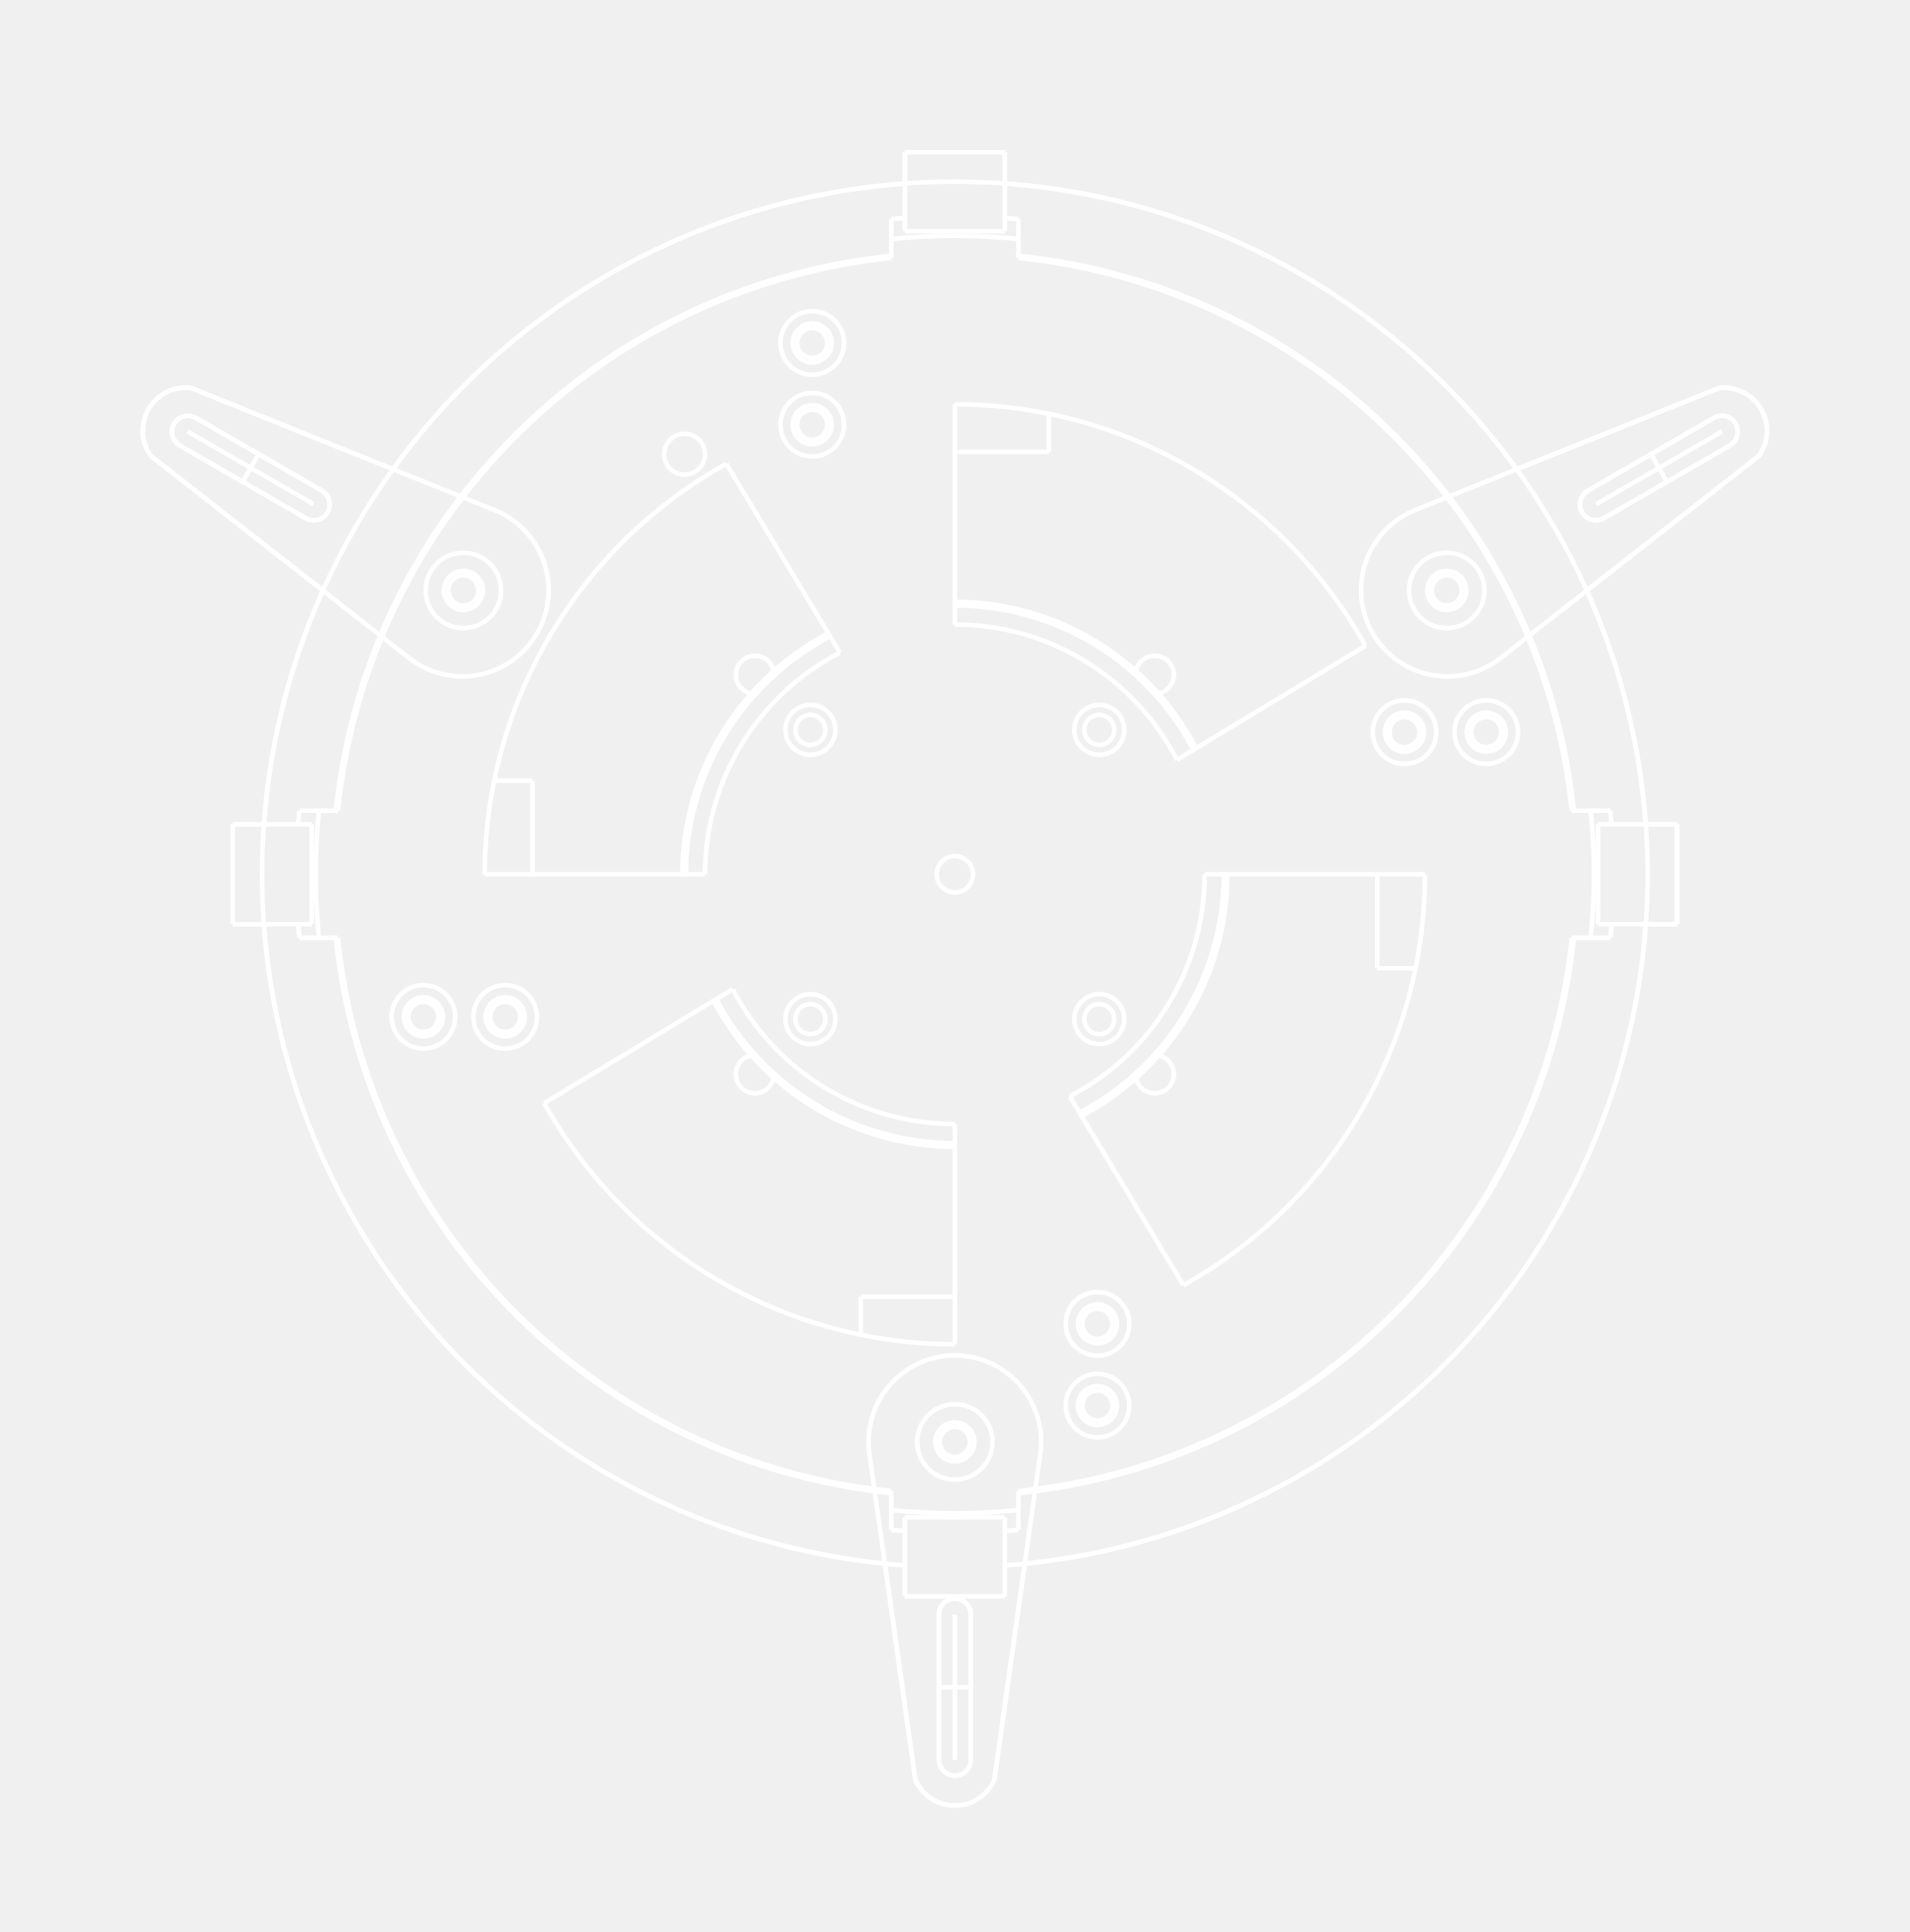
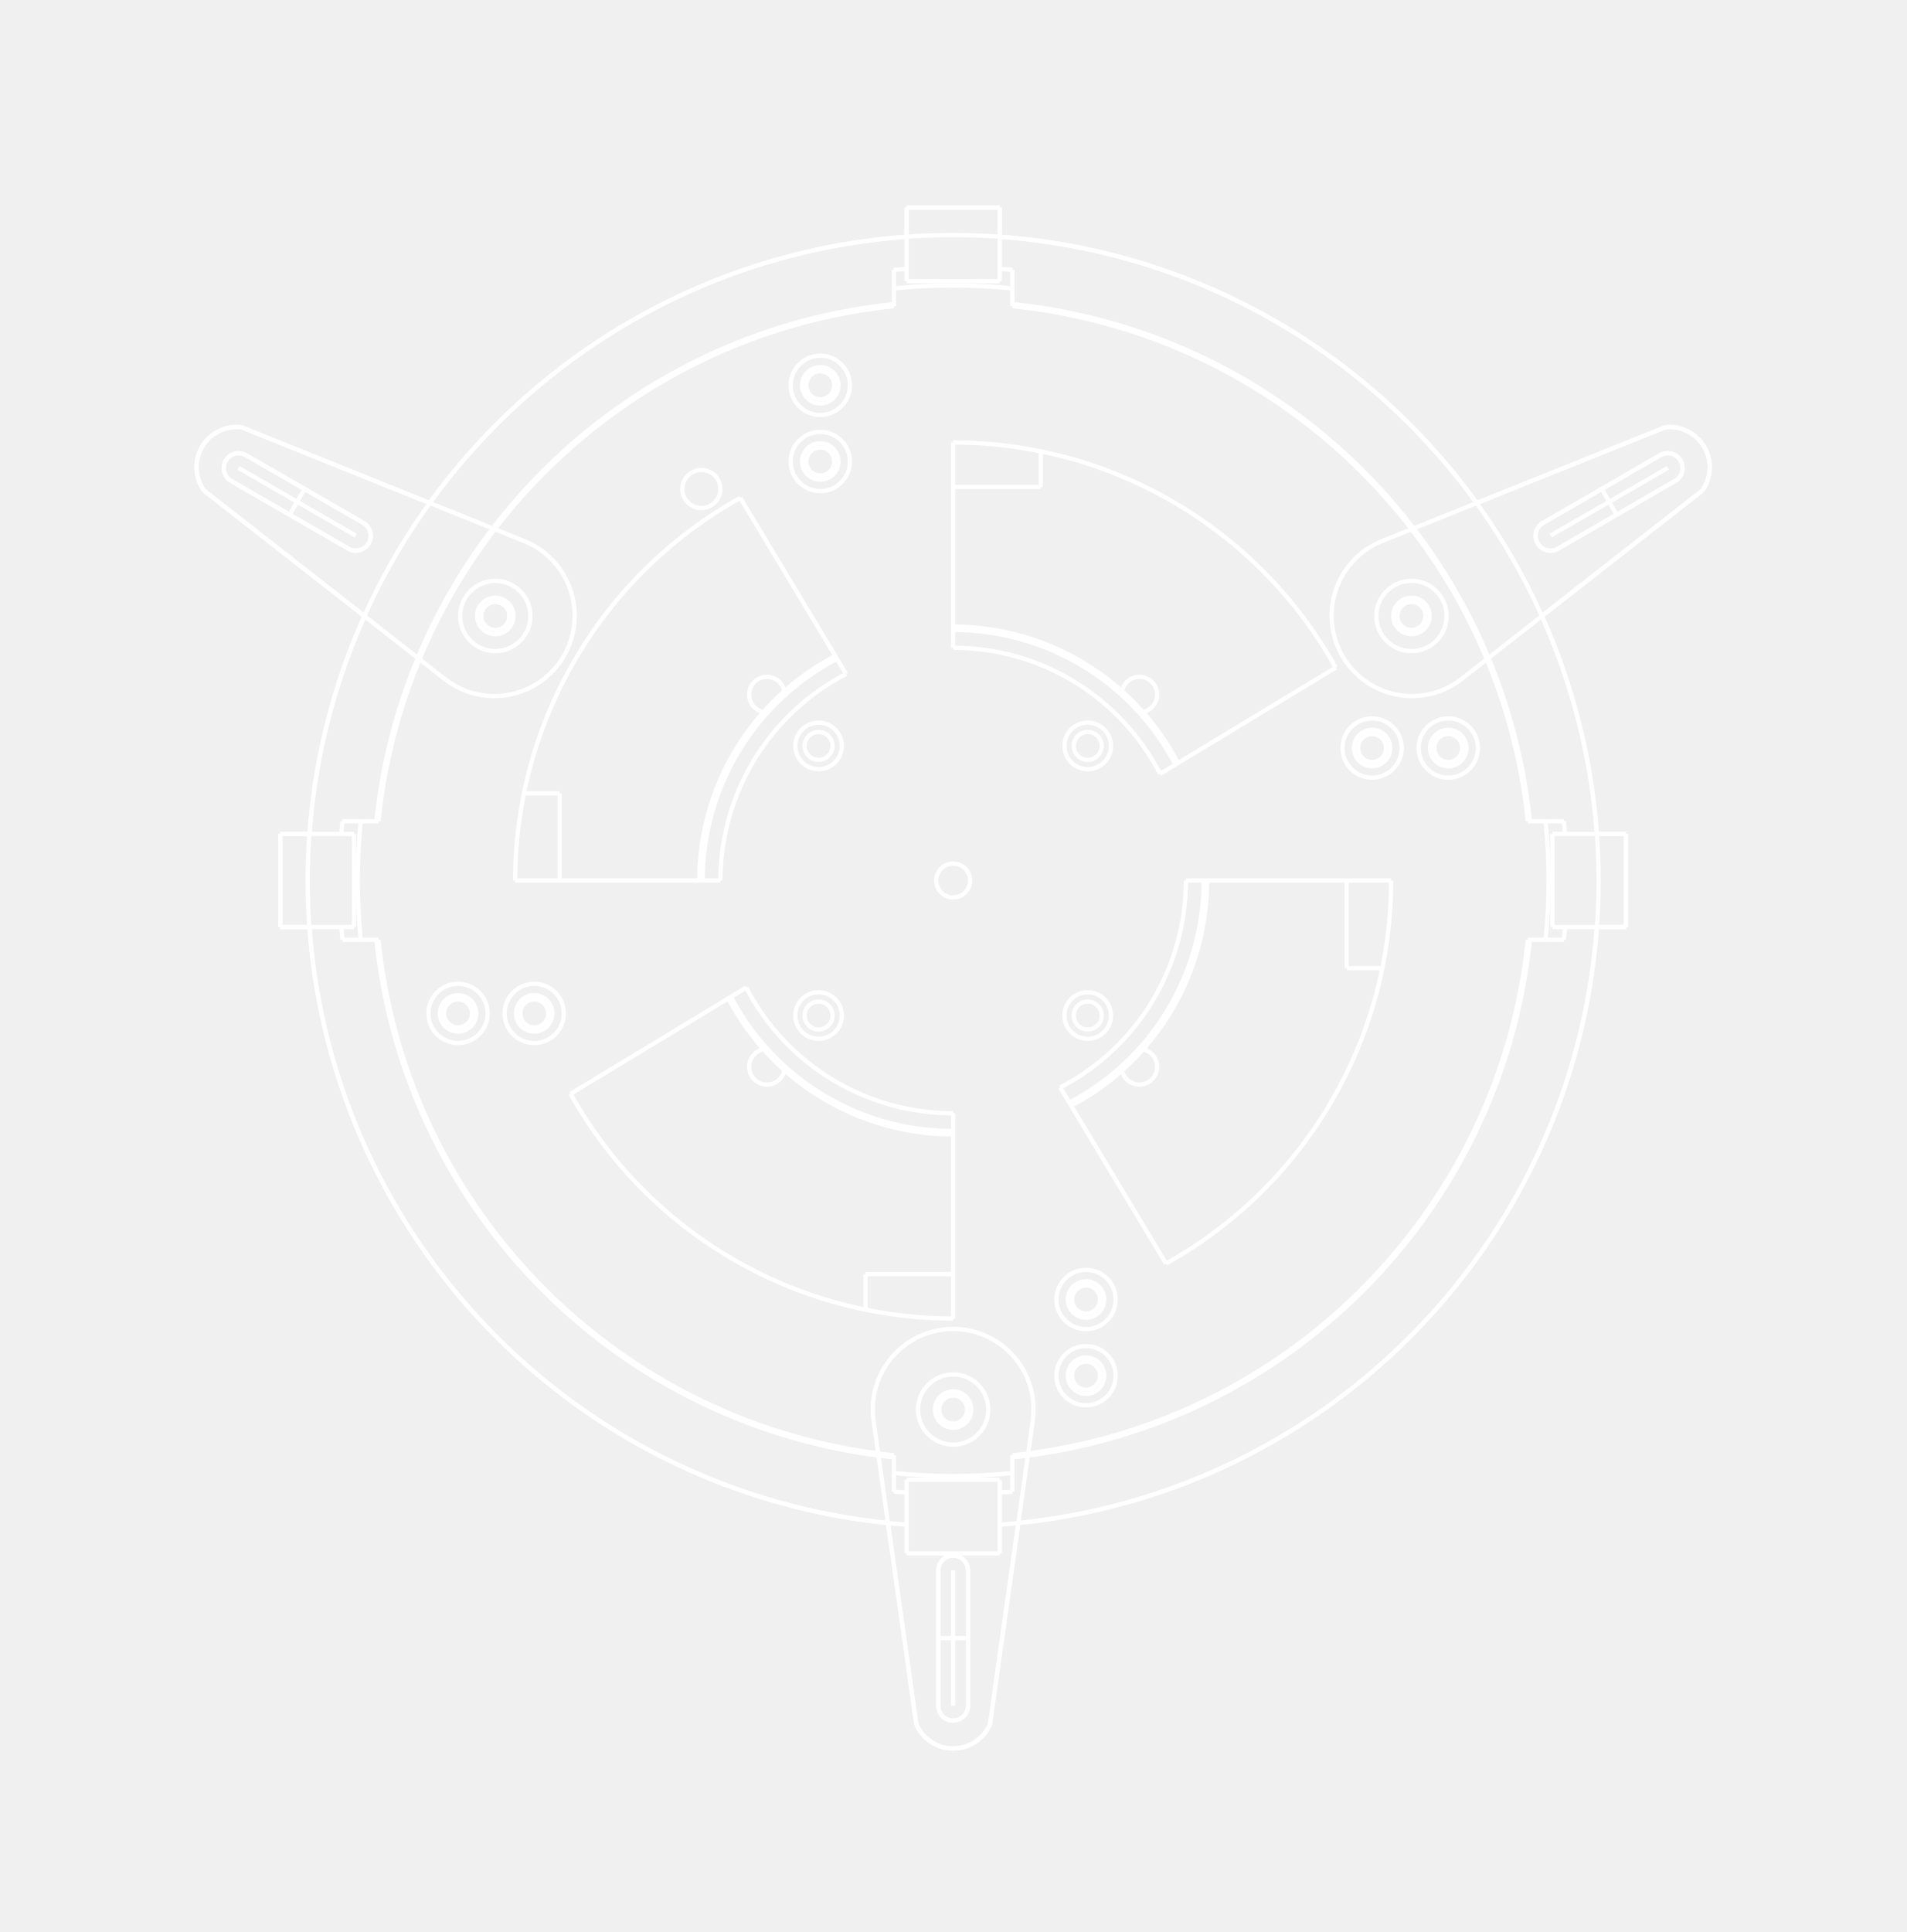
- <svg xmlns="http://www.w3.org/2000/svg" width="420" height="425" viewBox="-22.52 -22.79 420.44 425.38" role="img">
+ <svg xmlns="http://www.w3.org/2000/svg" width="450" height="456" viewBox="-37.54 -37.98 450.48 455.76" role="img">
  <style>line,path,polyline,polygon,circle,ellipse{fill:none;stroke:#ffffff;stroke-width:1;vector-effect:non-scaling-stroke}.f{fill:#ffffff;stroke:none}text{fill:#ffffff;font-family:'Pretendard','Malgun Gothic',sans-serif}</style>
  <path d="M201.7 29.8A140 140 0 0 0 173.7 29.8" />
  <line x1="173.7" y1="29.8" x2="173.7" y2="25.4" />
  <line x1="201.7" y1="25.4" x2="201.7" y2="29.8" />
  <path d="M176.7 25.2A145 145 0 0 0 173.7 25.4" />
  <path d="M201.7 25.4A145 145 0 0 0 198.7 25.2" />
  <path d="M327.7 183.7A140 140 0 0 0 327.7 155.7" />
  <line x1="327.7" y1="155.7" x2="332" y2="155.7" />
  <line x1="332" y1="183.7" x2="327.7" y2="183.7" />
  <path d="M332.3 158.7A145 145 0 0 0 332 155.7" />
  <path d="M332 183.7A145 145 0 0 0 332.3 180.7" />
  <path d="M173.7 309.7A140 140 0 0 0 201.7 309.7" />
  <line x1="201.7" y1="309.7" x2="201.7" y2="314.1" />
  <line x1="173.7" y1="314.1" x2="173.7" y2="309.7" />
  <path d="M198.7 314.3A145 145 0 0 0 201.7 314.1" />
  <path d="M173.7 314.1A145 145 0 0 0 176.7 314.3" />
  <line x1="201.7" y1="34" x2="201.7" y2="29.8" />
  <line x1="323.5" y1="183.7" x2="327.7" y2="183.7" />
  <line x1="173.7" y1="305.5" x2="173.7" y2="309.7" />
  <line x1="173.7" y1="29.8" x2="173.7" y2="34" />
  <line x1="201.7" y1="309.7" x2="201.7" y2="305.5" />
  <line x1="327.7" y1="155.7" x2="323.5" y2="155.7" />
  <path d="M173.7 34A136.5 136.5 0 0 0 51.9 155.7" />
  <path d="M51.9 183.7A136.5 136.5 0 0 0 173.7 305.5" />
  <path d="M201.7 305.5A136.5 136.5 0 0 0 323.5 183.7" />
  <path d="M323.5 155.7A136.5 136.5 0 0 0 201.7 34" />
  <line x1="51.9" y1="155.7" x2="47.7" y2="155.7" />
  <line x1="47.7" y1="183.7" x2="51.9" y2="183.7" />
  <path d="M47.7 155.7A140 140 0 0 0 47.7 183.7" />
  <line x1="43.4" y1="155.7" x2="47.7" y2="155.7" />
  <path d="M43.1 180.7A145 145 0 0 0 43.4 183.7" />
  <path d="M43.4 155.7A145 145 0 0 0 43.1 158.7" />
  <line x1="47.7" y1="183.7" x2="43.4" y2="183.7" />
  <circle cx="156.3" cy="70.7" r="7" />
  <circle cx="156.3" cy="52.7" r="7" />
  <circle cx="286.7" cy="138.4" r="7" />
  <circle cx="304.7" cy="138.4" r="7" />
  <circle cx="219.1" cy="268.7" r="7" />
  <circle cx="219.1" cy="286.7" r="7" />
  <circle cx="156.3" cy="70.7" r="4.3" />
  <circle cx="156.3" cy="52.7" r="4.3" />
  <circle cx="286.7" cy="138.4" r="4.3" />
  <circle cx="304.7" cy="138.4" r="4.3" />
  <circle cx="219.1" cy="268.7" r="4.3" />
  <circle cx="219.1" cy="286.7" r="4.3" />
  <circle cx="88.7" cy="201.1" r="7" />
  <circle cx="70.7" cy="201.1" r="7" />
  <circle cx="88.7" cy="201.1" r="4.3" />
  <circle cx="70.7" cy="201.1" r="4.3" />
  <circle cx="155.9" cy="137.9" r="5.5" />
  <circle cx="155.9" cy="201.6" r="5.5" />
  <circle cx="219.5" cy="201.6" r="5.5" />
  <circle cx="155.9" cy="137.9" r="3.3" />
  <circle cx="155.9" cy="201.6" r="3.3" />
  <circle cx="219.5" cy="201.6" r="3.3" />
  <circle cx="219.5" cy="137.9" r="5.5" />
  <circle cx="219.5" cy="137.9" r="3.3" />
  <path d="M138.8 195A55 55 0 0 0 187.7 224.7" />
  <line x1="187.7" y1="224.7" x2="187.7" y2="273.2" />
  <path d="M97.3 220.1A103.5 103.5 0 0 0 187.7 273.2" />
  <line x1="97.3" y1="220.1" x2="138.8" y2="195" />
  <line x1="278.1" y1="119.4" x2="236.6" y2="144.5" />
  <path d="M236.6 144.5A55 55 0 0 0 187.7 114.7" />
  <line x1="187.7" y1="114.7" x2="187.7" y2="66.2" />
  <path d="M278.1 119.4A103.5 103.5 0 0 0 187.7 66.2" />
  <path d="M162.4 120.9A55 55 0 0 0 132.7 169.7" />
  <line x1="132.7" y1="169.7" x2="84.2" y2="169.7" />
  <path d="M137.4 79.3A103.5 103.5 0 0 0 84.2 169.7" />
  <line x1="137.4" y1="79.3" x2="162.4" y2="120.9" />
  <line x1="242.7" y1="169.7" x2="291.2" y2="169.7" />
  <path d="M238 260.2A103.5 103.5 0 0 0 291.2 169.7" />
  <line x1="238" y1="260.2" x2="213" y2="218.6" />
  <path d="M213 218.6A55 55 0 0 0 242.7 169.7" />
  <circle cx="187.7" cy="169.7" r="4" />
  <path d="M232.5 129.9A4.2 4.2 0 1 0 227.6 124.9" />
  <path d="M227.6 214.6A4.2 4.2 0 1 0 232.5 209.6" />
  <path d="M142.9 209.6A4.2 4.2 0 1 0 147.8 214.6" />
  <path d="M147.8 124.9A4.2 4.2 0 1 0 142.9 129.9" />
  <path d="M198.7 321.9A152.5 152.5 0 0 0 339.8 180.7" />
  <path d="M339.8 158.7A152.5 152.5 0 0 0 198.7 17.6" />
  <path d="M176.7 17.6A152.5 152.5 0 0 0 35.6 158.7" />
  <path d="M35.6 180.7A152.5 152.5 0 0 0 176.7 321.9" />
  <circle cx="88.7" cy="201.1" r="3.3" />
  <circle cx="70.7" cy="201.1" r="3.3" />
  <circle cx="156.3" cy="70.7" r="3.3" />
  <circle cx="156.3" cy="52.7" r="3.3" />
  <circle cx="286.7" cy="138.4" r="3.3" />
  <circle cx="304.7" cy="138.4" r="3.3" />
  <circle cx="219.1" cy="268.7" r="3.3" />
  <circle cx="219.1" cy="286.7" r="3.3" />
  <line x1="94.7" y1="149.1" x2="86.3" y2="149.1" />
  <line x1="94.7" y1="169.7" x2="94.7" y2="149.1" />
  <line x1="208.4" y1="76.7" x2="208.4" y2="68.3" />
  <line x1="187.7" y1="76.7" x2="208.4" y2="76.7" />
  <line x1="280.7" y1="190.4" x2="289.1" y2="190.4" />
  <line x1="280.7" y1="169.7" x2="280.7" y2="190.4" />
  <line x1="167" y1="262.7" x2="167" y2="271.2" />
  <line x1="187.7" y1="262.7" x2="167" y2="262.7" />
  <path d="M215.6 222.9A60 60 0 0 0 247.7 169.7" />
  <path d="M240.8 141.9A60 60 0 0 0 187.7 109.7" />
  <path d="M159.9 116.6A60 60 0 0 0 127.7 169.7" />
  <path d="M134.6 197.6A60 60 0 0 0 187.7 229.7" />
  <path d="M135.2 197.2A59.2 59.2 0 0 0 187.7 228.9" />
  <path d="M160.3 117.3A59.2 59.2 0 0 0 128.5 169.7" />
  <path d="M240.2 142.3A59.2 59.2 0 0 0 187.7 110.5" />
  <path d="M215.1 222.2A59.2 59.2 0 0 0 246.9 169.7" />
  <path d="M20.6 69.2A3.5 3.5 0 0 0 17.1 75.3" />
  <line x1="44.8" y1="91.3" x2="17.1" y2="75.3" />
  <path d="M44.8 91.3A3.5 3.5 0 1 0 48.3 85.2" />
  <line x1="20.6" y1="69.2" x2="48.3" y2="85.2" />
  <line x1="19.5" y1="62.6" x2="64" y2="80.5" />
  <path d="M19.5 62.6A9.5 9.5 0 0 0 10.7 77.6" />
  <line x1="48.6" y1="107.2" x2="10.7" y2="77.6" />
  <path d="M358.3 75.3A3.5 3.5 0 1 0 354.8 69.2" />
  <line x1="327.1" y1="85.2" x2="354.8" y2="69.2" />
  <path d="M327.1 85.2A3.5 3.5 0 0 0 330.6 91.3" />
  <line x1="358.3" y1="75.3" x2="330.6" y2="91.3" />
  <line x1="364.7" y1="77.6" x2="326.8" y2="107.2" />
  <path d="M364.7 77.6A9.5 9.5 0 0 0 356 62.6" />
  <line x1="311.4" y1="80.5" x2="356" y2="62.6" />
  <path d="M184.2 364.7A3.5 3.5 0 0 0 191.2 364.7" />
  <line x1="191.2" y1="332.7" x2="191.2" y2="364.7" />
  <path d="M191.2 332.7A3.5 3.5 0 0 0 184.2 332.7" />
  <line x1="184.2" y1="364.7" x2="184.2" y2="332.7" />
  <line x1="179" y1="369.1" x2="172.3" y2="321.5" />
  <path d="M179 369.1A9.5 9.5 0 0 0 196.4 369.1" />
  <line x1="203.1" y1="321.5" x2="196.4" y2="369.1" />
  <path d="M51.4 183.7A137 137 0 0 0 173.7 306" />
  <path d="M173.7 33.5A137 137 0 0 0 51.4 155.7" />
  <path d="M324 155.7A137 137 0 0 0 201.7 33.5" />
  <path d="M201.7 306A137 137 0 0 0 324 183.7" />
  <line x1="329.3" y1="158.7" x2="329.3" y2="180.7" />
  <line x1="346.7" y1="158.7" x2="329.3" y2="158.7" />
  <line x1="346.7" y1="180.7" x2="329.3" y2="180.7" />
  <line x1="346.7" y1="158.7" x2="346.7" y2="180.7" />
  <line x1="176.7" y1="28.1" x2="198.7" y2="28.1" />
  <line x1="176.7" y1="10.7" x2="176.7" y2="28.1" />
  <line x1="198.7" y1="10.7" x2="198.7" y2="28.1" />
  <line x1="176.7" y1="10.7" x2="198.7" y2="10.7" />
  <line x1="46.1" y1="180.7" x2="46.1" y2="158.7" />
  <line x1="28.7" y1="180.7" x2="46.1" y2="180.7" />
  <line x1="28.7" y1="158.7" x2="46.1" y2="158.7" />
  <line x1="28.7" y1="180.7" x2="28.7" y2="158.7" />
  <line x1="198.7" y1="311.3" x2="176.7" y2="311.3" />
  <line x1="198.7" y1="328.7" x2="198.7" y2="311.3" />
  <line x1="176.7" y1="328.7" x2="176.7" y2="311.3" />
  <line x1="198.7" y1="328.7" x2="176.7" y2="328.7" />
  <circle cx="128.2" cy="77.2" r="4.5" />
  <path d="M48.6 107.2A152.5 152.5 0 0 0 172.3 321.5" />
  <path d="M311.4 80.5A152.5 152.5 0 0 0 64 80.5" />
  <path d="M203.1 321.5A152.5 152.5 0 0 0 326.8 107.2" />
  <circle cx="79.5" cy="107.2" r="4.3" />
  <circle cx="79.5" cy="107.2" r="8.3" />
  <path d="M67.7 122.2A19 19 0 1 0 86.6 89.6" />
  <line x1="10.7" y1="77.6" x2="67.7" y2="122.2" />
  <path d="M19.5 62.6A9.5 9.5 0 0 0 10.7 77.6" />
  <line x1="86.6" y1="89.6" x2="19.5" y2="62.6" />
  <path d="M20.6 69.2A3.5 3.5 0 0 0 17.1 75.3" />
  <line x1="17.1" y1="75.3" x2="44.8" y2="91.3" />
  <path d="M44.8 91.3A3.5 3.5 0 1 0 48.3 85.2" />
  <line x1="48.3" y1="85.2" x2="20.6" y2="69.2" />
  <circle cx="296" cy="107.2" r="4.3" />
  <circle cx="296" cy="107.2" r="8.3" />
  <path d="M288.8 89.6A19 19 0 1 0 307.7 122.2" />
  <line x1="356" y1="62.6" x2="288.8" y2="89.6" />
  <path d="M364.7 77.6A9.5 9.5 0 0 0 356 62.6" />
  <line x1="307.7" y1="122.2" x2="364.7" y2="77.6" />
  <path d="M358.3 75.3A3.5 3.5 0 1 0 354.8 69.2" />
  <line x1="354.8" y1="69.2" x2="327.1" y2="85.2" />
  <path d="M327.1 85.2A3.5 3.5 0 0 0 330.6 91.3" />
  <line x1="330.6" y1="91.3" x2="358.3" y2="75.3" />
  <circle cx="187.7" cy="294.7" r="4.3" />
  <circle cx="187.7" cy="294.7" r="8.3" />
  <path d="M206.5 297.4A19 19 0 1 0 168.9 297.4" />
  <line x1="196.4" y1="369.1" x2="206.5" y2="297.4" />
  <path d="M179 369.1A9.5 9.5 0 0 0 196.4 369.1" />
  <line x1="168.9" y1="297.4" x2="179" y2="369.1" />
  <path d="M184.2 364.7A3.5 3.5 0 0 0 191.2 364.7" />
  <line x1="191.2" y1="364.7" x2="191.2" y2="332.7" />
  <path d="M191.2 332.7A3.5 3.5 0 0 0 184.2 332.7" />
  <line x1="184.2" y1="332.7" x2="184.2" y2="364.7" />
  <circle cx="79.5" cy="107.2" r="3.3" />
  <circle cx="296" cy="107.2" r="3.3" />
  <circle cx="187.7" cy="294.7" r="3.3" />
  <line x1="346.7" y1="158.7" x2="339.8" y2="158.7" />
  <line x1="346.7" y1="180.7" x2="339.8" y2="180.7" />
  <line x1="346.7" y1="180.7" x2="346.7" y2="158.7" />
  <line x1="176.7" y1="10.7" x2="176.7" y2="17.6" />
  <line x1="198.7" y1="10.7" x2="198.7" y2="17.6" />
  <line x1="198.7" y1="10.7" x2="176.7" y2="10.7" />
  <line x1="28.7" y1="180.7" x2="35.6" y2="180.7" />
  <line x1="28.7" y1="158.7" x2="35.6" y2="158.7" />
  <line x1="28.7" y1="158.7" x2="28.7" y2="180.7" />
  <line x1="187.7" y1="332.7" x2="187.7" y2="364.7" />
  <line x1="191.2" y1="348.7" x2="184.2" y2="348.7" />
  <line x1="18.8" y1="72.2" x2="46.5" y2="88.2" />
  <line x1="34.4" y1="77.2" x2="30.9" y2="83.3" />
  <line x1="328.9" y1="88.2" x2="356.6" y2="72.2" />
  <line x1="344.5" y1="83.3" x2="341" y2="77.2" />
</svg>
